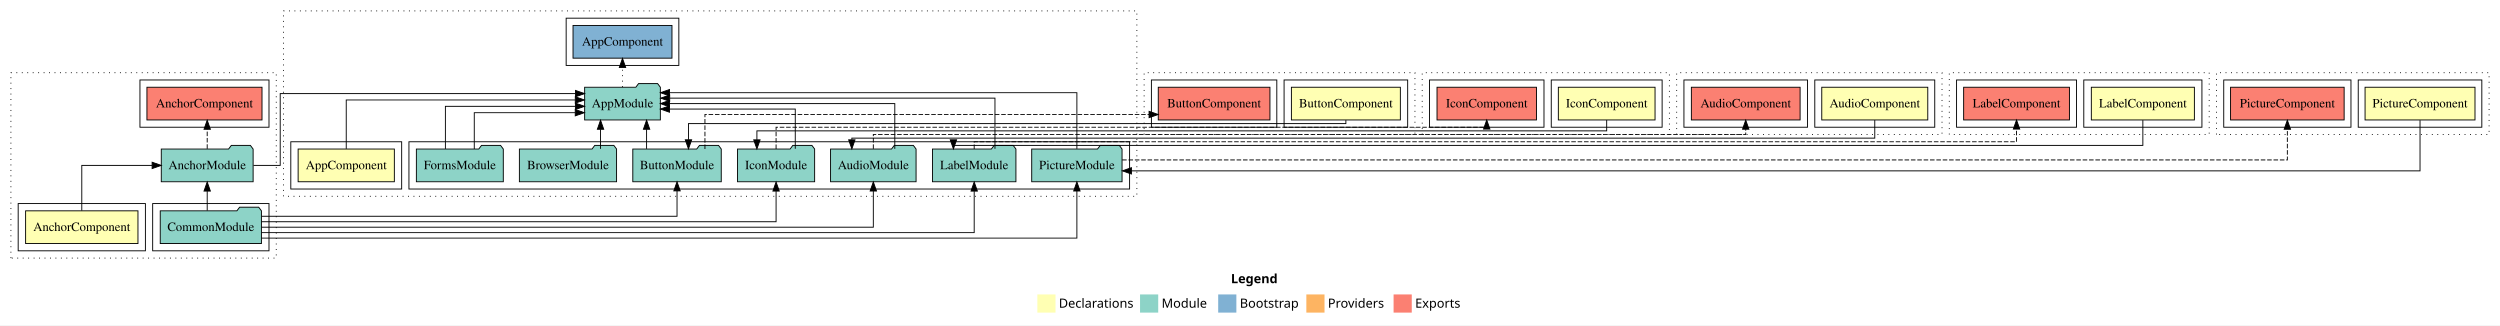
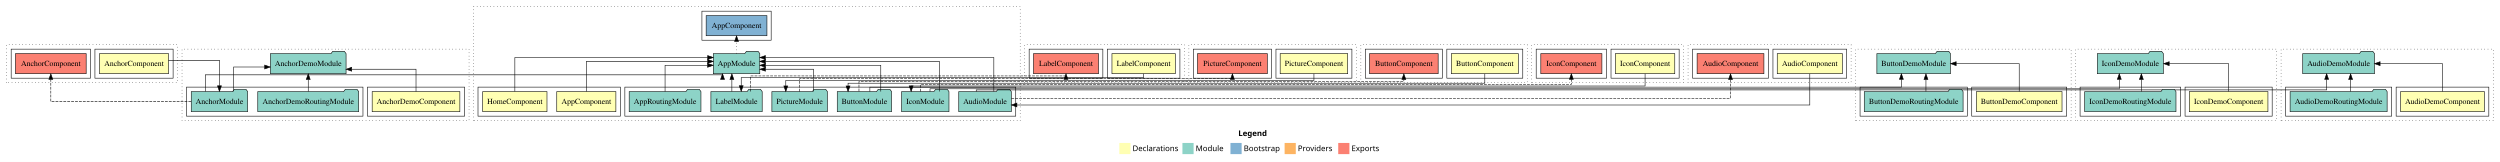
- <svg xmlns="http://www.w3.org/2000/svg" width="2751pt" height="358pt" viewBox="0.00 0.00 2751.00 358.00">
-   <g id="graph0" class="graph" transform="scale(1 1) rotate(0) translate(4 354)">
-     <polygon fill="#ffffff" stroke="transparent" points="-4,4 -4,-354 2747,-354 2747,4 -4,4" />
-     <text text-anchor="start" x="1350.509" y="-42.4" font-family="sans-serif" font-weight="bold" font-size="14.00" fill="#000000">Legend</text>
-     <polygon fill="#ffffb3" stroke="transparent" points="1137.5,-10 1137.5,-30 1157.5,-30 1157.5,-10 1137.5,-10" />
-     <text text-anchor="start" x="1161.129" y="-15.4" font-family="sans-serif" font-size="14.00" fill="#000000">  Declarations</text>
-     <polygon fill="#8dd3c7" stroke="transparent" points="1250.5,-10 1250.5,-30 1270.5,-30 1270.5,-10 1250.5,-10" />
-     <text text-anchor="start" x="1274.225" y="-15.4" font-family="sans-serif" font-size="14.00" fill="#000000">  Module</text>
-     <polygon fill="#80b1d3" stroke="transparent" points="1336.5,-10 1336.5,-30 1356.5,-30 1356.5,-10 1336.5,-10" />
-     <text text-anchor="start" x="1360.281" y="-15.4" font-family="sans-serif" font-size="14.00" fill="#000000">  Bootstrap</text>
-     <polygon fill="#fdb462" stroke="transparent" points="1433.5,-10 1433.5,-30 1453.5,-30 1453.5,-10 1433.5,-10" />
-     <text text-anchor="start" x="1457.173" y="-15.4" font-family="sans-serif" font-size="14.00" fill="#000000">  Providers</text>
-     <polygon fill="#fb8072" stroke="transparent" points="1529.5,-10 1529.5,-30 1549.5,-30 1549.5,-10 1529.5,-10" />
-     <text text-anchor="start" x="1553.226" y="-15.4" font-family="sans-serif" font-size="14.00" fill="#000000">  Exports</text>
+ <svg xmlns="http://www.w3.org/2000/svg" width="4477pt" height="290pt" viewBox="0.00 0.00 4477.00 290.00">
+   <g id="graph0" class="graph" transform="scale(1 1) rotate(0) translate(4 286)">
+     <polygon fill="#ffffff" stroke="transparent" points="-4,4 -4,-286 4473,-286 4473,4 -4,4" />
+     <text text-anchor="start" x="2213.509" y="-42.4" font-family="sans-serif" font-weight="bold" font-size="14.00" fill="#000000">Legend</text>
+     <polygon fill="#ffffb3" stroke="transparent" points="2000.5,-10 2000.5,-30 2020.5,-30 2020.5,-10 2000.5,-10" />
+     <text text-anchor="start" x="2024.129" y="-15.4" font-family="sans-serif" font-size="14.00" fill="#000000">  Declarations</text>
+     <polygon fill="#8dd3c7" stroke="transparent" points="2113.5,-10 2113.5,-30 2133.5,-30 2133.5,-10 2113.5,-10" />
+     <text text-anchor="start" x="2137.225" y="-15.4" font-family="sans-serif" font-size="14.00" fill="#000000">  Module</text>
+     <polygon fill="#80b1d3" stroke="transparent" points="2199.5,-10 2199.5,-30 2219.5,-30 2219.5,-10 2199.5,-10" />
+     <text text-anchor="start" x="2223.281" y="-15.4" font-family="sans-serif" font-size="14.00" fill="#000000">  Bootstrap</text>
+     <polygon fill="#fdb462" stroke="transparent" points="2296.5,-10 2296.5,-30 2316.5,-30 2316.5,-10 2296.5,-10" />
+     <text text-anchor="start" x="2320.173" y="-15.4" font-family="sans-serif" font-size="14.00" fill="#000000">  Providers</text>
+     <polygon fill="#fb8072" stroke="transparent" points="2392.5,-10 2392.5,-30 2412.5,-30 2412.5,-10 2392.5,-10" />
+     <text text-anchor="start" x="2416.226" y="-15.4" font-family="sans-serif" font-size="14.00" fill="#000000">  Exports</text>
    <g id="clust1" class="cluster">
-       <polygon fill="none" stroke="#000000" stroke-dasharray="1,5" points="8,-70 8,-274 300,-274 300,-70 8,-70" />
+       <polygon fill="none" stroke="#000000" stroke-dasharray="1,5" points="322,-70 322,-198 836,-198 836,-70 322,-70" />
    </g>
    <g id="clust2" class="cluster">
-       <polygon fill="none" stroke="#000000" points="16,-78 16,-130 156,-130 156,-78 16,-78" />
+       <polygon fill="none" stroke="#000000" points="654,-78 654,-130 828,-130 828,-78 654,-78" />
    </g>
    <g id="clust4" class="cluster">
-       <polygon fill="none" stroke="#000000" points="164,-78 164,-130 292,-130 292,-78 164,-78" />
-     </g>
-     <g id="clust5" class="cluster">
-       <polygon fill="none" stroke="#000000" points="150,-214 150,-266 292,-266 292,-214 150,-214" />
-     </g>
-     <g id="clust8" class="cluster">
-       <polygon fill="none" stroke="#000000" stroke-dasharray="1,5" points="308,-138 308,-342 1247,-342 1247,-138 308,-138" />
-     </g>
-     <g id="clust9" class="cluster">
-       <polygon fill="none" stroke="#000000" points="316,-146 316,-198 438,-198 438,-146 316,-146" />
-     </g>
-     <g id="clust11" class="cluster">
-       <polygon fill="none" stroke="#000000" points="446,-146 446,-198 1239,-198 1239,-146 446,-146" />
-     </g>
-     <g id="clust13" class="cluster">
-       <polygon fill="none" stroke="#000000" points="619,-282 619,-334 743,-334 743,-282 619,-282" />
+       <polygon fill="none" stroke="#000000" points="330,-78 330,-130 646,-130 646,-78 330,-78" />
+     </g>
+     <g id="clust14" class="cluster">
+       <polygon fill="none" stroke="#000000" stroke-dasharray="1,5" points="8,-138 8,-206 314,-206 314,-138 8,-138" />
    </g>
    <g id="clust15" class="cluster">
-       <polygon fill="none" stroke="#000000" stroke-dasharray="1,5" points="1841,-206 1841,-274 2133,-274 2133,-206 1841,-206" />
-     </g>
-     <g id="clust16" class="cluster">
-       <polygon fill="none" stroke="#000000" points="1993,-214 1993,-266 2125,-266 2125,-214 1993,-214" />
-     </g>
-     <g id="clust19" class="cluster">
-       <polygon fill="none" stroke="#000000" points="1849,-214 1849,-266 1985,-266 1985,-214 1849,-214" />
+       <polygon fill="none" stroke="#000000" points="166,-146 166,-198 306,-198 306,-146 166,-146" />
+     </g>
+     <g id="clust18" class="cluster">
+       <polygon fill="none" stroke="#000000" points="16,-146 16,-198 158,-198 158,-146 16,-146" />
+     </g>
+     <g id="clust21" class="cluster">
+       <polygon fill="none" stroke="#000000" stroke-dasharray="1,5" points="844,-70 844,-274 1823,-274 1823,-70 844,-70" />
    </g>
    <g id="clust22" class="cluster">
-       <polygon fill="none" stroke="#000000" stroke-dasharray="1,5" points="1255,-206 1255,-274 1553,-274 1553,-206 1255,-206" />
-     </g>
-     <g id="clust23" class="cluster">
-       <polygon fill="none" stroke="#000000" points="1409,-214 1409,-266 1545,-266 1545,-214 1409,-214" />
-     </g>
-     <g id="clust26" class="cluster">
-       <polygon fill="none" stroke="#000000" points="1263,-214 1263,-266 1401,-266 1401,-214 1263,-214" />
-     </g>
-     <g id="clust29" class="cluster">
-       <polygon fill="none" stroke="#000000" stroke-dasharray="1,5" points="1561,-206 1561,-274 1833,-274 1833,-206 1561,-206" />
-     </g>
-     <g id="clust30" class="cluster">
-       <polygon fill="none" stroke="#000000" points="1703,-214 1703,-266 1825,-266 1825,-214 1703,-214" />
-     </g>
-     <g id="clust33" class="cluster">
-       <polygon fill="none" stroke="#000000" points="1569,-214 1569,-266 1695,-266 1695,-214 1569,-214" />
+       <polygon fill="none" stroke="#000000" points="852,-78 852,-130 1107,-130 1107,-78 852,-78" />
+     </g>
+     <g id="clust25" class="cluster">
+       <polygon fill="none" stroke="#000000" points="1115,-78 1115,-130 1815,-130 1815,-78 1115,-78" />
+     </g>
+     <g id="clust27" class="cluster">
+       <polygon fill="none" stroke="#000000" points="1253,-214 1253,-266 1377,-266 1377,-214 1253,-214" />
+     </g>
+     <g id="clust35" class="cluster">
+       <polygon fill="none" stroke="#000000" stroke-dasharray="1,5" points="4081,-70 4081,-198 4461,-198 4461,-70 4081,-70" />
    </g>
    <g id="clust36" class="cluster">
-       <polygon fill="none" stroke="#000000" stroke-dasharray="1,5" points="2141,-206 2141,-274 2427,-274 2427,-206 2141,-206" />
-     </g>
-     <g id="clust37" class="cluster">
-       <polygon fill="none" stroke="#000000" points="2289,-214 2289,-266 2419,-266 2419,-214 2289,-214" />
-     </g>
-     <g id="clust40" class="cluster">
-       <polygon fill="none" stroke="#000000" points="2149,-214 2149,-266 2281,-266 2281,-214 2149,-214" />
-     </g>
-     <g id="clust43" class="cluster">
-       <polygon fill="none" stroke="#000000" stroke-dasharray="1,5" points="2435,-206 2435,-274 2735,-274 2735,-206 2435,-206" />
-     </g>
-     <g id="clust44" class="cluster">
-       <polygon fill="none" stroke="#000000" points="2591,-214 2591,-266 2727,-266 2727,-214 2591,-214" />
-     </g>
-     <g id="clust47" class="cluster">
-       <polygon fill="none" stroke="#000000" points="2443,-214 2443,-266 2583,-266 2583,-214 2443,-214" />
+       <polygon fill="none" stroke="#000000" points="4287,-78 4287,-130 4453,-130 4453,-78 4287,-78" />
+     </g>
+     <g id="clust38" class="cluster">
+       <polygon fill="none" stroke="#000000" points="4089,-78 4089,-130 4279,-130 4279,-78 4089,-78" />
+     </g>
+     <g id="clust48" class="cluster">
+       <polygon fill="none" stroke="#000000" stroke-dasharray="1,5" points="3019,-138 3019,-206 3311,-206 3311,-138 3019,-138" />
+     </g>
+     <g id="clust49" class="cluster">
+       <polygon fill="none" stroke="#000000" points="3171,-146 3171,-198 3303,-198 3303,-146 3171,-146" />
+     </g>
+     <g id="clust52" class="cluster">
+       <polygon fill="none" stroke="#000000" points="3027,-146 3027,-198 3163,-198 3163,-146 3027,-146" />
+     </g>
+     <g id="clust55" class="cluster">
+       <polygon fill="none" stroke="#000000" stroke-dasharray="1,5" points="3319,-70 3319,-198 3705,-198 3705,-70 3319,-70" />
+     </g>
+     <g id="clust56" class="cluster">
+       <polygon fill="none" stroke="#000000" points="3527,-78 3527,-130 3697,-130 3697,-78 3527,-78" />
+     </g>
+     <g id="clust58" class="cluster">
+       <polygon fill="none" stroke="#000000" points="3327,-78 3327,-130 3519,-130 3519,-78 3327,-78" />
+     </g>
+     <g id="clust68" class="cluster">
+       <polygon fill="none" stroke="#000000" stroke-dasharray="1,5" points="2433,-138 2433,-206 2731,-206 2731,-138 2433,-138" />
+     </g>
+     <g id="clust69" class="cluster">
+       <polygon fill="none" stroke="#000000" points="2587,-146 2587,-198 2723,-198 2723,-146 2587,-146" />
+     </g>
+     <g id="clust72" class="cluster">
+       <polygon fill="none" stroke="#000000" points="2441,-146 2441,-198 2579,-198 2579,-146 2441,-146" />
+     </g>
+     <g id="clust81" class="cluster">
+       <polygon fill="none" stroke="#000000" stroke-dasharray="1,5" points="3713,-70 3713,-198 4073,-198 4073,-70 3713,-70" />
+     </g>
+     <g id="clust82" class="cluster">
+       <polygon fill="none" stroke="#000000" points="3909,-78 3909,-130 4065,-130 4065,-78 3909,-78" />
+     </g>
+     <g id="clust84" class="cluster">
+       <polygon fill="none" stroke="#000000" points="3721,-78 3721,-130 3901,-130 3901,-78 3721,-78" />
+     </g>
+     <g id="clust94" class="cluster">
+       <polygon fill="none" stroke="#000000" stroke-dasharray="1,5" points="2739,-138 2739,-206 3011,-206 3011,-138 2739,-138" />
+     </g>
+     <g id="clust95" class="cluster">
+       <polygon fill="none" stroke="#000000" points="2881,-146 2881,-198 3003,-198 3003,-146 2881,-146" />
+     </g>
+     <g id="clust98" class="cluster">
+       <polygon fill="none" stroke="#000000" points="2747,-146 2747,-198 2873,-198 2873,-146 2747,-146" />
+     </g>
+     <g id="clust107" class="cluster">
+       <polygon fill="none" stroke="#000000" stroke-dasharray="1,5" points="1831,-138 1831,-206 2117,-206 2117,-138 1831,-138" />
+     </g>
+     <g id="clust108" class="cluster">
+       <polygon fill="none" stroke="#000000" points="1979,-146 1979,-198 2109,-198 2109,-146 1979,-146" />
+     </g>
+     <g id="clust111" class="cluster">
+       <polygon fill="none" stroke="#000000" points="1839,-146 1839,-198 1971,-198 1971,-146 1839,-146" />
+     </g>
+     <g id="clust120" class="cluster">
+       <polygon fill="none" stroke="#000000" stroke-dasharray="1,5" points="2125,-138 2125,-206 2425,-206 2425,-138 2125,-138" />
+     </g>
+     <g id="clust121" class="cluster">
+       <polygon fill="none" stroke="#000000" points="2281,-146 2281,-198 2417,-198 2417,-146 2281,-146" />
+     </g>
+     <g id="clust124" class="cluster">
+       <polygon fill="none" stroke="#000000" points="2133,-146 2133,-198 2273,-198 2273,-146 2133,-146" />
    </g>
    <g id="node1" class="node">
-       <polygon fill="#ffffb3" stroke="#000000" points="147.815,-122 24.185,-122 24.185,-86 147.815,-86 147.815,-122" />
-       <text text-anchor="middle" x="86" y="-99.8" font-family="Times,serif" font-size="14.00" fill="#000000">AnchorComponent</text>
+       <polygon fill="#ffffb3" stroke="#000000" points="819.527,-122 662.473,-122 662.473,-86 819.527,-86 819.527,-122" />
+       <text text-anchor="middle" x="741" y="-99.8" font-family="Times,serif" font-size="14.00" fill="#000000">AnchorDemoComponent</text>
    </g>
    <g id="node2" class="node">
-       <polygon fill="#8dd3c7" stroke="#000000" points="274.533,-190 271.533,-194 250.533,-194 247.533,-190 173.467,-190 173.467,-154 274.533,-154 274.533,-190" />
-       <text text-anchor="middle" x="224" y="-167.8" font-family="Times,serif" font-size="14.00" fill="#000000">AnchorModule</text>
+       <polygon fill="#8dd3c7" stroke="#000000" points="615.744,-190 612.744,-194 591.744,-194 588.744,-190 480.256,-190 480.256,-154 615.744,-154 615.744,-190" />
+       <text text-anchor="middle" x="548" y="-167.8" font-family="Times,serif" font-size="14.00" fill="#000000">AnchorDemoModule</text>
    </g>
    <g id="edge1" class="edge">
-       <path fill="none" stroke="#000000" d="M86,-122.223C86,-142.365 86,-172 86,-172 86,-172 163.398,-172 163.398,-172" />
-       <polygon fill="#000000" stroke="#000000" points="163.398,-175.5 173.398,-172 163.398,-168.5 163.398,-175.5" />
+       <path fill="none" stroke="#000000" d="M741,-122.034C741,-139.06 741,-162 741,-162 741,-162 625.773,-162 625.773,-162" />
+       <polygon fill="#000000" stroke="#000000" points="625.773,-158.5 615.773,-162 625.773,-165.5 625.773,-158.5" />
+     </g>
+     <g id="node3" class="node">
+       <polygon fill="#8dd3c7" stroke="#000000" points="638.361,-122 635.361,-126 614.361,-126 611.361,-122 457.639,-122 457.639,-86 638.361,-86 638.361,-122" />
+       <text text-anchor="middle" x="548" y="-99.8" font-family="Times,serif" font-size="14.00" fill="#000000">AnchorDemoRoutingModule</text>
+     </g>
+     <g id="edge2" class="edge">
+       <path fill="none" stroke="#000000" d="M548,-122.223C548,-122.223 548,-143.727 548,-143.727" />
+       <polygon fill="#000000" stroke="#000000" points="544.5,-143.727 548,-153.727 551.5,-143.727 544.5,-143.727" />
    </g>
    <g id="node4" class="node">
-       <polygon fill="#fb8072" stroke="#000000" points="284.314,-258 157.686,-258 157.686,-222 284.314,-222 284.314,-258" />
-       <text text-anchor="middle" x="221" y="-235.8" font-family="Times,serif" font-size="14.00" fill="#000000">AnchorComponent </text>
+       <polygon fill="#8dd3c7" stroke="#000000" points="439.533,-122 436.533,-126 415.533,-126 412.533,-122 338.467,-122 338.467,-86 439.533,-86 439.533,-122" />
+       <text text-anchor="middle" x="389" y="-99.8" font-family="Times,serif" font-size="14.00" fill="#000000">AnchorModule</text>
    </g>
    <g id="edge3" class="edge">
-       <path fill="none" stroke="#000000" stroke-dasharray="5,2" d="M224,-190.223C224,-190.223 224,-211.727 224,-211.727" />
-       <polygon fill="#000000" stroke="#000000" points="220.5,-211.727 224,-221.727 227.5,-211.727 220.5,-211.727" />
+       <path fill="none" stroke="#000000" d="M414.383,-122.267C414.383,-140.555 414.383,-166 414.383,-166 414.383,-166 470.017,-166 470.017,-166" />
+       <polygon fill="#000000" stroke="#000000" points="470.017,-169.5 480.017,-166 470.017,-162.5 470.017,-169.5" />
    </g>
    <g id="node6" class="node">
-       <polygon fill="#8dd3c7" stroke="#000000" points="722.657,-258 719.657,-262 698.657,-262 695.657,-258 639.343,-258 639.343,-222 722.657,-222 722.657,-258" />
-       <text text-anchor="middle" x="681" y="-235.8" font-family="Times,serif" font-size="14.00" fill="#000000">AppModule</text>
+       <polygon fill="#fb8072" stroke="#000000" points="150.314,-190 23.686,-190 23.686,-154 150.314,-154 150.314,-190" />
+       <text text-anchor="middle" x="87" y="-167.8" font-family="Times,serif" font-size="14.00" fill="#000000">AnchorComponent </text>
+     </g>
+     <g id="edge5" class="edge">
+       <path fill="none" stroke="#000000" stroke-dasharray="5,2" d="M338.452,-104C252.48,-104 87,-104 87,-104 87,-104 87,-143.777 87,-143.777" />
+       <polygon fill="#000000" stroke="#000000" points="83.5,-143.777 87,-153.777 90.5,-143.777 83.5,-143.777" />
+     </g>
+     <g id="node9" class="node">
+       <polygon fill="#8dd3c7" stroke="#000000" points="1356.657,-190 1353.657,-194 1332.657,-194 1329.657,-190 1273.343,-190 1273.343,-154 1356.657,-154 1356.657,-190" />
+       <text text-anchor="middle" x="1315" y="-167.8" font-family="Times,serif" font-size="14.00" fill="#000000">AppModule</text>
+     </g>
+     <g id="edge10" class="edge">
+       <path fill="none" stroke="#000000" d="M363.617,-122.147C363.617,-135.739 363.617,-152 363.617,-152 363.617,-152 1289.903,-152 1289.903,-152 1289.903,-152 1289.903,-152.185 1289.903,-152.185" />
+       <polygon fill="#000000" stroke="#000000" points="1286.404,-143.845 1289.903,-153.846 1293.404,-143.846 1286.404,-143.845" />
+     </g>
+     <g id="node5" class="node">
+       <polygon fill="#ffffb3" stroke="#000000" points="297.815,-190 174.185,-190 174.185,-154 297.815,-154 297.815,-190" />
+       <text text-anchor="middle" x="236" y="-167.8" font-family="Times,serif" font-size="14.00" fill="#000000">AnchorComponent</text>
+     </g>
+     <g id="edge4" class="edge">
+       <path fill="none" stroke="#000000" d="M297.79,-178C340.253,-178 389,-178 389,-178 389,-178 389,-132.292 389,-132.292" />
+       <polygon fill="#000000" stroke="#000000" points="392.5,-132.292 389,-122.292 385.5,-132.292 392.5,-132.292" />
+     </g>
+     <g id="node7" class="node">
+       <polygon fill="#ffffb3" stroke="#000000" points="1098.94,-122 993.06,-122 993.06,-86 1098.94,-86 1098.94,-122" />
+       <text text-anchor="middle" x="1046" y="-99.8" font-family="Times,serif" font-size="14.00" fill="#000000">AppComponent</text>
+     </g>
+     <g id="edge6" class="edge">
+       <path fill="none" stroke="#000000" d="M1046,-122.169C1046,-143.498 1046,-176 1046,-176 1046,-176 1263.264,-176 1263.264,-176" />
+       <polygon fill="#000000" stroke="#000000" points="1263.264,-179.5 1273.264,-176 1263.264,-172.5 1263.264,-179.5" />
+     </g>
+     <g id="node8" class="node">
+       <polygon fill="#ffffb3" stroke="#000000" points="975.545,-122 860.455,-122 860.455,-86 975.545,-86 975.545,-122" />
+       <text text-anchor="middle" x="918" y="-99.8" font-family="Times,serif" font-size="14.00" fill="#000000">HomeComponent</text>
+     </g>
+     <g id="edge7" class="edge">
+       <path fill="none" stroke="#000000" d="M918,-122.323C918,-145.66 918,-183 918,-183 918,-183 1263.264,-183 1263.264,-183" />
+       <polygon fill="#000000" stroke="#000000" points="1263.264,-186.5 1273.264,-183 1263.264,-179.5 1263.264,-186.5" />
+     </g>
+     <g id="node16" class="node">
+       <polygon fill="#80b1d3" stroke="#000000" points="1369.439,-258 1260.561,-258 1260.561,-222 1369.439,-222 1369.439,-258" />
+       <text text-anchor="middle" x="1315" y="-235.8" font-family="Times,serif" font-size="14.00" fill="#000000">AppComponent </text>
+     </g>
+     <g id="edge15" class="edge">
+       <path fill="none" stroke="#000000" stroke-dasharray="1,5" d="M1315,-190.223C1315,-190.223 1315,-211.727 1315,-211.727" />
+       <polygon fill="#000000" stroke="#000000" points="1311.5,-211.727 1315,-221.727 1318.5,-211.727 1311.5,-211.727" />
+     </g>
+     <g id="node10" class="node">
+       <polygon fill="#8dd3c7" stroke="#000000" points="1251.274,-122 1248.274,-126 1227.274,-126 1224.274,-122 1122.726,-122 1122.726,-86 1251.274,-86 1251.274,-122" />
+       <text text-anchor="middle" x="1187" y="-99.8" font-family="Times,serif" font-size="14.00" fill="#000000">AppRoutingModule</text>
    </g>
    <g id="edge8" class="edge">
-       <path fill="none" stroke="#000000" d="M274.883,-172C290.828,-172 304.344,-172 304.344,-172 304.344,-172 304.344,-251 304.344,-251 304.344,-251 629.252,-251 629.252,-251" />
-       <polygon fill="#000000" stroke="#000000" points="629.252,-254.5 639.252,-251 629.252,-247.5 629.252,-254.5" />
-     </g>
-     <g id="node3" class="node">
-       <polygon fill="#8dd3c7" stroke="#000000" points="283.668,-122 280.668,-126 259.668,-126 256.668,-122 172.332,-122 172.332,-86 283.668,-86 283.668,-122" />
-       <text text-anchor="middle" x="228" y="-99.8" font-family="Times,serif" font-size="14.00" fill="#000000">CommonModule</text>
-     </g>
-     <g id="edge2" class="edge">
-       <path fill="none" stroke="#000000" d="M224,-122.223C224,-122.223 224,-143.727 224,-143.727" />
-       <polygon fill="#000000" stroke="#000000" points="220.5,-143.727 224,-153.727 227.5,-143.727 220.5,-143.727" />
-     </g>
-     <g id="node9" class="node">
-       <polygon fill="#8dd3c7" stroke="#000000" points="789.668,-190 786.668,-194 765.668,-194 762.668,-190 692.332,-190 692.332,-154 789.668,-154 789.668,-190" />
-       <text text-anchor="middle" x="741" y="-167.8" font-family="Times,serif" font-size="14.00" fill="#000000">ButtonModule</text>
+       <path fill="none" stroke="#000000" d="M1187,-122.106C1187,-141.339 1187,-169 1187,-169 1187,-169 1263.088,-169 1263.088,-169" />
+       <polygon fill="#000000" stroke="#000000" points="1263.088,-172.5 1273.088,-169 1263.088,-165.5 1263.088,-172.5" />
+     </g>
+     <g id="node11" class="node">
+       <polygon fill="#8dd3c7" stroke="#000000" points="1592.668,-122 1589.668,-126 1568.668,-126 1565.668,-122 1495.332,-122 1495.332,-86 1592.668,-86 1592.668,-122" />
+       <text text-anchor="middle" x="1544" y="-99.8" font-family="Times,serif" font-size="14.00" fill="#000000">ButtonModule</text>
+     </g>
+     <g id="edge9" class="edge">
+       <path fill="none" stroke="#000000" d="M1573.3,-122.106C1573.3,-141.339 1573.3,-169 1573.3,-169 1573.3,-169 1366.787,-169 1366.787,-169" />
+       <polygon fill="#000000" stroke="#000000" points="1366.787,-165.5 1356.787,-169 1366.787,-172.5 1366.787,-165.5" />
+     </g>
+     <g id="node23" class="node">
+       <polygon fill="#8dd3c7" stroke="#000000" points="3488.88,-190 3485.88,-194 3464.88,-194 3461.88,-190 3357.12,-190 3357.12,-154 3488.88,-154 3488.88,-190" />
+       <text text-anchor="middle" x="3423" y="-167.8" font-family="Times,serif" font-size="14.00" fill="#000000">ButtonDemoModule</text>
+     </g>
+     <g id="edge23" class="edge">
+       <path fill="none" stroke="#000000" d="M1553.767,-122.058C1553.767,-126.495 1553.767,-130 1553.767,-130 1553.767,-130 3401.02,-130 3401.02,-130 3401.02,-130 3401.02,-143.945 3401.02,-143.945" />
+       <polygon fill="#000000" stroke="#000000" points="3397.52,-143.944 3401.02,-153.945 3404.52,-143.945 3397.52,-143.944" />
+     </g>
+     <g id="node26" class="node">
+       <polygon fill="#fb8072" stroke="#000000" points="2571.45,-190 2448.55,-190 2448.55,-154 2571.45,-154 2571.45,-190" />
+       <text text-anchor="middle" x="2510" y="-167.8" font-family="Times,serif" font-size="14.00" fill="#000000">ButtonComponent </text>
+     </g>
+     <g id="edge25" class="edge">
+       <path fill="none" stroke="#000000" stroke-dasharray="5,2" d="M1534.233,-122.422C1534.233,-131.279 1534.233,-140 1534.233,-140 1534.233,-140 2510,-140 2510,-140 2510,-140 2510,-143.757 2510,-143.757" />
+       <polygon fill="#000000" stroke="#000000" points="2506.5,-143.757 2510,-153.757 2513.5,-143.757 2506.5,-143.757" />
+     </g>
+     <g id="node12" class="node">
+       <polygon fill="#8dd3c7" stroke="#000000" points="1695.426,-122 1692.426,-126 1671.426,-126 1668.426,-122 1610.574,-122 1610.574,-86 1695.426,-86 1695.426,-122" />
+       <text text-anchor="middle" x="1653" y="-99.8" font-family="Times,serif" font-size="14.00" fill="#000000">IconModule</text>
+     </g>
+     <g id="edge11" class="edge">
+       <path fill="none" stroke="#000000" d="M1678.328,-122.169C1678.328,-143.498 1678.328,-176 1678.328,-176 1678.328,-176 1366.678,-176 1366.678,-176" />
+       <polygon fill="#000000" stroke="#000000" points="1366.678,-172.5 1356.678,-176 1366.678,-179.5 1366.678,-172.5" />
+     </g>
+     <g id="node28" class="node">
+       <polygon fill="#8dd3c7" stroke="#000000" points="3870.137,-190 3867.137,-194 3846.137,-194 3843.137,-190 3751.863,-190 3751.863,-154 3870.137,-154 3870.137,-190" />
+       <text text-anchor="middle" x="3811" y="-167.8" font-family="Times,serif" font-size="14.00" fill="#000000">IconDemoModule</text>
+     </g>
+     <g id="edge28" class="edge">
+       <path fill="none" stroke="#000000" d="M1661.443,-122.122C1661.443,-124.973 1661.443,-127 1661.443,-127 1661.443,-127 3791.227,-127 3791.227,-127 3791.227,-127 3791.227,-143.956 3791.227,-143.956" />
+       <polygon fill="#000000" stroke="#000000" points="3787.727,-143.956 3791.227,-153.956 3794.727,-143.956 3787.727,-143.956" />
+     </g>
+     <g id="node31" class="node">
+       <polygon fill="#fb8072" stroke="#000000" points="2864.708,-190 2755.292,-190 2755.292,-154 2864.708,-154 2864.708,-190" />
+       <text text-anchor="middle" x="2810" y="-167.8" font-family="Times,serif" font-size="14.00" fill="#000000">IconComponent </text>
+     </g>
+     <g id="edge30" class="edge">
+       <path fill="none" stroke="#000000" stroke-dasharray="5,2" d="M1644.557,-122.033C1644.557,-128.853 1644.557,-135 1644.557,-135 1644.557,-135 2810,-135 2810,-135 2810,-135 2810,-143.934 2810,-143.934" />
+       <polygon fill="#000000" stroke="#000000" points="2806.5,-143.934 2810,-153.934 2813.5,-143.934 2806.5,-143.934" />
+     </g>
+     <g id="node13" class="node">
+       <polygon fill="#8dd3c7" stroke="#000000" points="1807.048,-122 1804.048,-126 1783.048,-126 1780.048,-122 1712.952,-122 1712.952,-86 1807.048,-86 1807.048,-122" />
+       <text text-anchor="middle" x="1760" y="-99.8" font-family="Times,serif" font-size="14.00" fill="#000000">AudioModule</text>
+     </g>
+     <g id="edge12" class="edge">
+       <path fill="none" stroke="#000000" d="M1775.758,-122.323C1775.758,-145.66 1775.758,-183 1775.758,-183 1775.758,-183 1366.702,-183 1366.702,-183" />
+       <polygon fill="#000000" stroke="#000000" points="1366.702,-179.5 1356.702,-183 1366.702,-186.5 1366.702,-179.5" />
+     </g>
+     <g id="node18" class="node">
+       <polygon fill="#8dd3c7" stroke="#000000" points="4248.259,-190 4245.259,-194 4224.259,-194 4221.259,-190 4119.741,-190 4119.741,-154 4248.259,-154 4248.259,-190" />
+       <text text-anchor="middle" x="4184" y="-167.8" font-family="Times,serif" font-size="14.00" fill="#000000">AudioDemoModule</text>
+     </g>
+     <g id="edge18" class="edge">
+       <path fill="none" stroke="#000000" d="M1744.242,-122.08C1744.242,-123.846 1744.242,-125 1744.242,-125 1744.242,-125 4162.54,-125 4162.54,-125 4162.54,-125 4162.54,-143.963 4162.54,-143.963" />
+       <polygon fill="#000000" stroke="#000000" points="4159.04,-143.963 4162.54,-153.963 4166.04,-143.963 4159.04,-143.963" />
+     </g>
+     <g id="node21" class="node">
+       <polygon fill="#fb8072" stroke="#000000" points="3154.83,-190 3035.17,-190 3035.17,-154 3154.83,-154 3154.83,-190" />
+       <text text-anchor="middle" x="3095" y="-167.8" font-family="Times,serif" font-size="14.00" fill="#000000">AudioComponent </text>
+     </g>
+     <g id="edge20" class="edge">
+       <path fill="none" stroke="#000000" stroke-dasharray="5,2" d="M1807.121,-110C2044.173,-110 3095,-110 3095,-110 3095,-110 3095,-143.733 3095,-143.733" />
+       <polygon fill="#000000" stroke="#000000" points="3091.5,-143.733 3095,-153.733 3098.5,-143.733 3091.5,-143.733" />
+     </g>
+     <g id="node14" class="node">
+       <polygon fill="#8dd3c7" stroke="#000000" points="1360.923,-122 1357.923,-126 1336.923,-126 1333.923,-122 1269.077,-122 1269.077,-86 1360.923,-86 1360.923,-122" />
+       <text text-anchor="middle" x="1315" y="-99.8" font-family="Times,serif" font-size="14.00" fill="#000000">LabelModule</text>
+     </g>
+     <g id="edge13" class="edge">
+       <path fill="none" stroke="#000000" d="M1306.634,-122.223C1306.634,-122.223 1306.634,-143.727 1306.634,-143.727" />
+       <polygon fill="#000000" stroke="#000000" points="1303.134,-143.727 1306.634,-153.727 1310.134,-143.727 1303.134,-143.727" />
+     </g>
+     <g id="node33" class="node">
+       <polygon fill="#fb8072" stroke="#000000" points="1963.205,-190 1846.795,-190 1846.795,-154 1963.205,-154 1963.205,-190" />
+       <text text-anchor="middle" x="1905" y="-167.8" font-family="Times,serif" font-size="14.00" fill="#000000">LabelComponent </text>
+     </g>
+     <g id="edge32" class="edge">
+       <path fill="none" stroke="#000000" stroke-dasharray="5,2" d="M1340.097,-122.18C1340.097,-135.038 1340.097,-150 1340.097,-150 1340.097,-150 1905,-150 1905,-150 1905,-150 1905,-150.383 1905,-150.383" />
+       <polygon fill="#000000" stroke="#000000" points="1901.5,-143.832 1905,-153.832 1908.5,-143.832 1901.5,-143.832" />
+     </g>
+     <g id="node15" class="node">
+       <polygon fill="#8dd3c7" stroke="#000000" points="1477.704,-122 1474.704,-126 1453.704,-126 1450.704,-122 1378.296,-122 1378.296,-86 1477.704,-86 1477.704,-122" />
+       <text text-anchor="middle" x="1428" y="-99.8" font-family="Times,serif" font-size="14.00" fill="#000000">PictureModule</text>
+     </g>
+     <g id="edge14" class="edge">
+       <path fill="none" stroke="#000000" d="M1452.801,-122.034C1452.801,-139.06 1452.801,-162 1452.801,-162 1452.801,-162 1366.719,-162 1366.719,-162" />
+       <polygon fill="#000000" stroke="#000000" points="1366.719,-158.5 1356.719,-162 1366.719,-165.5 1366.719,-158.5" />
+     </g>
+     <g id="node35" class="node">
+       <polygon fill="#fb8072" stroke="#000000" points="2265.487,-190 2140.513,-190 2140.513,-154 2265.487,-154 2265.487,-190" />
+       <text text-anchor="middle" x="2203" y="-167.8" font-family="Times,serif" font-size="14.00" fill="#000000">PictureComponent </text>
+     </g>
+     <g id="edge34" class="edge">
+       <path fill="none" stroke="#000000" stroke-dasharray="5,2" d="M1428,-122.103C1428,-133.086 1428,-145 1428,-145 1428,-145 2203,-145 2203,-145 2203,-145 2203,-145.884 2203,-145.884" />
+       <polygon fill="#000000" stroke="#000000" points="2199.5,-143.841 2203,-153.841 2206.5,-143.841 2199.5,-143.841" />
+     </g>
+     <g id="node17" class="node">
+       <polygon fill="#ffffb3" stroke="#000000" points="4445.042,-122 4294.958,-122 4294.958,-86 4445.042,-86 4445.042,-122" />
+       <text text-anchor="middle" x="4370" y="-99.8" font-family="Times,serif" font-size="14.00" fill="#000000">AudioDemoComponent</text>
+     </g>
+     <g id="edge16" class="edge">
+       <path fill="none" stroke="#000000" d="M4370,-122.223C4370,-142.365 4370,-172 4370,-172 4370,-172 4258.271,-172 4258.271,-172" />
+       <polygon fill="#000000" stroke="#000000" points="4258.271,-168.5 4248.271,-172 4258.271,-175.5 4258.271,-168.5" />
+     </g>
+     <g id="node19" class="node">
+       <polygon fill="#8dd3c7" stroke="#000000" points="4270.877,-122 4267.877,-126 4246.877,-126 4243.877,-122 4097.123,-122 4097.123,-86 4270.877,-86 4270.877,-122" />
+       <text text-anchor="middle" x="4184" y="-99.8" font-family="Times,serif" font-size="14.00" fill="#000000">AudioDemoRoutingModule</text>
+     </g>
+     <g id="edge17" class="edge">
+       <path fill="none" stroke="#000000" d="M4205.46,-122.223C4205.46,-122.223 4205.46,-143.727 4205.46,-143.727" />
+       <polygon fill="#000000" stroke="#000000" points="4201.96,-143.727 4205.46,-153.727 4208.96,-143.727 4201.96,-143.727" />
+     </g>
+     <g id="node20" class="node">
+       <polygon fill="#ffffb3" stroke="#000000" points="3295.33,-190 3178.67,-190 3178.67,-154 3295.33,-154 3295.33,-190" />
+       <text text-anchor="middle" x="3237" y="-167.8" font-family="Times,serif" font-size="14.00" fill="#000000">AudioComponent</text>
    </g>
    <g id="edge19" class="edge">
-       <path fill="none" stroke="#000000" d="M283.877,-116C416.835,-116 741,-116 741,-116 741,-116 741,-143.973 741,-143.973" />
-       <polygon fill="#000000" stroke="#000000" points="737.5,-143.973 741,-153.973 744.5,-143.973 737.5,-143.973" />
-     </g>
-     <g id="node10" class="node">
-       <polygon fill="#8dd3c7" stroke="#000000" points="892.426,-190 889.426,-194 868.426,-194 865.426,-190 807.574,-190 807.574,-154 892.426,-154 892.426,-190" />
-       <text text-anchor="middle" x="850" y="-167.8" font-family="Times,serif" font-size="14.00" fill="#000000">IconModule</text>
+       <path fill="none" stroke="#000000" d="M3237,-153.708C3237,-131.794 3237,-98 3237,-98 3237,-98 1817.055,-98 1817.055,-98" />
+       <polygon fill="#000000" stroke="#000000" points="1817.056,-94.5 1807.055,-98 1817.055,-101.5 1817.056,-94.5" />
+     </g>
+     <g id="node22" class="node">
+       <polygon fill="#ffffb3" stroke="#000000" points="3688.662,-122 3535.338,-122 3535.338,-86 3688.662,-86 3688.662,-122" />
+       <text text-anchor="middle" x="3612" y="-99.8" font-family="Times,serif" font-size="14.00" fill="#000000">ButtonDemoComponent</text>
+     </g>
+     <g id="edge21" class="edge">
+       <path fill="none" stroke="#000000" d="M3612,-122.223C3612,-142.365 3612,-172 3612,-172 3612,-172 3499.103,-172 3499.103,-172" />
+       <polygon fill="#000000" stroke="#000000" points="3499.103,-168.5 3489.103,-172 3499.103,-175.5 3499.103,-168.5" />
+     </g>
+     <g id="node24" class="node">
+       <polygon fill="#8dd3c7" stroke="#000000" points="3511.497,-122 3508.497,-126 3487.497,-126 3484.497,-122 3334.503,-122 3334.503,-86 3511.497,-86 3511.497,-122" />
+       <text text-anchor="middle" x="3423" y="-99.8" font-family="Times,serif" font-size="14.00" fill="#000000">ButtonDemoRoutingModule</text>
    </g>
    <g id="edge22" class="edge">
-       <path fill="none" stroke="#000000" d="M283.746,-110C436.416,-110 850,-110 850,-110 850,-110 850,-143.733 850,-143.733" />
-       <polygon fill="#000000" stroke="#000000" points="846.5,-143.733 850,-153.733 853.5,-143.733 846.5,-143.733" />
-     </g>
-     <g id="node11" class="node">
-       <polygon fill="#8dd3c7" stroke="#000000" points="1004.048,-190 1001.048,-194 980.048,-194 977.048,-190 909.952,-190 909.952,-154 1004.048,-154 1004.048,-190" />
-       <text text-anchor="middle" x="957" y="-167.8" font-family="Times,serif" font-size="14.00" fill="#000000">AudioModule</text>
-     </g>
-     <g id="edge16" class="edge">
-       <path fill="none" stroke="#000000" d="M283.692,-104C454.106,-104 957,-104 957,-104 957,-104 957,-143.777 957,-143.777" />
-       <polygon fill="#000000" stroke="#000000" points="953.5,-143.777 957,-153.777 960.5,-143.777 953.5,-143.777" />
-     </g>
-     <g id="node12" class="node">
-       <polygon fill="#8dd3c7" stroke="#000000" points="1113.923,-190 1110.923,-194 1089.923,-194 1086.923,-190 1022.077,-190 1022.077,-154 1113.923,-154 1113.923,-190" />
-       <text text-anchor="middle" x="1068" y="-167.8" font-family="Times,serif" font-size="14.00" fill="#000000">LabelModule</text>
-     </g>
-     <g id="edge25" class="edge">
-       <path fill="none" stroke="#000000" d="M283.765,-98C471.376,-98 1068,-98 1068,-98 1068,-98 1068,-143.708 1068,-143.708" />
-       <polygon fill="#000000" stroke="#000000" points="1064.5,-143.708 1068,-153.708 1071.5,-143.708 1064.5,-143.708" />
-     </g>
-     <g id="node13" class="node">
-       <polygon fill="#8dd3c7" stroke="#000000" points="1230.704,-190 1227.704,-194 1206.704,-194 1203.704,-190 1131.296,-190 1131.296,-154 1230.704,-154 1230.704,-190" />
-       <text text-anchor="middle" x="1181" y="-167.8" font-family="Times,serif" font-size="14.00" fill="#000000">PictureModule</text>
-     </g>
-     <g id="edge28" class="edge">
-       <path fill="none" stroke="#000000" d="M283.706,-92C487.544,-92 1181,-92 1181,-92 1181,-92 1181,-143.847 1181,-143.847" />
-       <polygon fill="#000000" stroke="#000000" points="1177.5,-143.847 1181,-153.847 1184.5,-143.847 1177.5,-143.847" />
-     </g>
-     <g id="node5" class="node">
-       <polygon fill="#ffffb3" stroke="#000000" points="429.94,-190 324.06,-190 324.06,-154 429.94,-154 429.94,-190" />
-       <text text-anchor="middle" x="377" y="-167.8" font-family="Times,serif" font-size="14.00" fill="#000000">AppComponent</text>
-     </g>
-     <g id="edge4" class="edge">
-       <path fill="none" stroke="#000000" d="M377,-190.169C377,-211.498 377,-244 377,-244 377,-244 629.049,-244 629.049,-244" />
-       <polygon fill="#000000" stroke="#000000" points="629.049,-247.5 639.049,-244 629.049,-240.5 629.049,-247.5" />
-     </g>
-     <g id="node14" class="node">
-       <polygon fill="#80b1d3" stroke="#000000" points="735.439,-326 626.561,-326 626.561,-290 735.439,-290 735.439,-326" />
-       <text text-anchor="middle" x="681" y="-303.8" font-family="Times,serif" font-size="14.00" fill="#000000">AppComponent </text>
-     </g>
-     <g id="edge14" class="edge">
-       <path fill="none" stroke="#000000" stroke-dasharray="1,5" d="M681,-258.223C681,-258.223 681,-279.727 681,-279.727" />
-       <polygon fill="#000000" stroke="#000000" points="677.5,-279.727 681,-289.727 684.5,-279.727 677.5,-279.727" />
-     </g>
-     <g id="node7" class="node">
-       <polygon fill="#8dd3c7" stroke="#000000" points="674.473,-190 671.473,-194 650.473,-194 647.473,-190 567.527,-190 567.527,-154 674.473,-154 674.473,-190" />
-       <text text-anchor="middle" x="621" y="-167.8" font-family="Times,serif" font-size="14.00" fill="#000000">BrowserModule</text>
-     </g>
-     <g id="edge5" class="edge">
-       <path fill="none" stroke="#000000" d="M656.829,-190.223C656.829,-190.223 656.829,-211.727 656.829,-211.727" />
-       <polygon fill="#000000" stroke="#000000" points="653.329,-211.727 656.829,-221.727 660.329,-211.727 653.329,-211.727" />
-     </g>
-     <g id="node8" class="node">
-       <polygon fill="#8dd3c7" stroke="#000000" points="549.829,-190 546.829,-194 525.829,-194 522.829,-190 454.171,-190 454.171,-154 549.829,-154 549.829,-190" />
-       <text text-anchor="middle" x="502" y="-167.8" font-family="Times,serif" font-size="14.00" fill="#000000">FormsModule</text>
-     </g>
-     <g id="edge6" class="edge">
-       <path fill="none" stroke="#000000" d="M486.112,-190.106C486.112,-209.339 486.112,-237 486.112,-237 486.112,-237 629.192,-237 629.192,-237" />
-       <polygon fill="#000000" stroke="#000000" points="629.192,-240.5 639.192,-237 629.192,-233.5 629.192,-240.5" />
-     </g>
-     <g id="edge10" class="edge">
-       <path fill="none" stroke="#000000" d="M517.888,-190.034C517.888,-207.06 517.888,-230 517.888,-230 517.888,-230 628.995,-230 628.995,-230" />
-       <polygon fill="#000000" stroke="#000000" points="628.995,-233.5 638.995,-230 628.995,-226.5 628.995,-233.5" />
-     </g>
-     <g id="edge7" class="edge">
-       <path fill="none" stroke="#000000" d="M707.497,-190.223C707.497,-190.223 707.497,-211.727 707.497,-211.727" />
-       <polygon fill="#000000" stroke="#000000" points="703.997,-211.727 707.497,-221.727 710.997,-211.727 703.997,-211.727" />
-     </g>
-     <g id="node18" class="node">
-       <polygon fill="#fb8072" stroke="#000000" points="1393.45,-258 1270.55,-258 1270.55,-222 1393.45,-222 1393.45,-258" />
-       <text text-anchor="middle" x="1332" y="-235.8" font-family="Times,serif" font-size="14.00" fill="#000000">ButtonComponent </text>
-     </g>
-     <g id="edge20" class="edge">
-       <path fill="none" stroke="#000000" stroke-dasharray="5,2" d="M771.712,-190.027C771.712,-206.398 771.712,-228 771.712,-228 771.712,-228 1260.437,-228 1260.437,-228" />
-       <polygon fill="#000000" stroke="#000000" points="1260.437,-231.5 1270.437,-228 1260.437,-224.5 1260.437,-231.5" />
-     </g>
-     <g id="edge9" class="edge">
-       <path fill="none" stroke="#000000" d="M871.106,-190.267C871.106,-208.555 871.106,-234 871.106,-234 871.106,-234 732.72,-234 732.72,-234" />
-       <polygon fill="#000000" stroke="#000000" points="732.72,-230.5 722.72,-234 732.72,-237.5 732.72,-230.5" />
-     </g>
-     <g id="node20" class="node">
-       <polygon fill="#fb8072" stroke="#000000" points="1686.708,-258 1577.292,-258 1577.292,-222 1686.708,-222 1686.708,-258" />
-       <text text-anchor="middle" x="1632" y="-235.8" font-family="Times,serif" font-size="14.00" fill="#000000">IconComponent </text>
-     </g>
-     <g id="edge23" class="edge">
-       <path fill="none" stroke="#000000" stroke-dasharray="5,2" d="M850,-190.055C850,-201.439 850,-214 850,-214 850,-214 1632,-214 1632,-214 1632,-214 1632,-214.794 1632,-214.794" />
-       <polygon fill="#000000" stroke="#000000" points="1628.5,-211.942 1632,-221.942 1635.5,-211.942 1628.5,-211.942" />
-     </g>
-     <g id="edge11" class="edge">
-       <path fill="none" stroke="#000000" d="M980.637,-190.223C980.637,-210.365 980.637,-240 980.637,-240 980.637,-240 732.663,-240 732.663,-240" />
-       <polygon fill="#000000" stroke="#000000" points="732.663,-236.5 722.663,-240 732.663,-243.5 732.663,-236.5" />
-     </g>
-     <g id="node16" class="node">
-       <polygon fill="#fb8072" stroke="#000000" points="1976.83,-258 1857.17,-258 1857.17,-222 1976.83,-222 1976.83,-258" />
-       <text text-anchor="middle" x="1917" y="-235.8" font-family="Times,serif" font-size="14.00" fill="#000000">AudioComponent </text>
-     </g>
-     <g id="edge17" class="edge">
-       <path fill="none" stroke="#000000" stroke-dasharray="5,2" d="M957,-190.194C957,-198.278 957,-206 957,-206 957,-206 1917,-206 1917,-206 1917,-206 1917,-211.806 1917,-211.806" />
-       <polygon fill="#000000" stroke="#000000" points="1913.5,-211.805 1917,-221.806 1920.5,-211.806 1913.5,-211.805" />
-     </g>
-     <g id="edge12" class="edge">
-       <path fill="none" stroke="#000000" d="M1090.856,-190.292C1090.856,-212.206 1090.856,-246 1090.856,-246 1090.856,-246 732.936,-246 732.936,-246" />
-       <polygon fill="#000000" stroke="#000000" points="732.936,-242.5 722.936,-246 732.936,-249.5 732.936,-242.5" />
-     </g>
-     <g id="node22" class="node">
-       <polygon fill="#fb8072" stroke="#000000" points="2273.205,-258 2156.795,-258 2156.795,-222 2273.205,-222 2273.205,-258" />
-       <text text-anchor="middle" x="2215" y="-235.8" font-family="Times,serif" font-size="14.00" fill="#000000">LabelComponent </text>
+       <path fill="none" stroke="#000000" d="M3444.98,-122.223C3444.98,-122.223 3444.98,-143.727 3444.98,-143.727" />
+       <polygon fill="#000000" stroke="#000000" points="3441.48,-143.727 3444.98,-153.727 3448.48,-143.727 3441.48,-143.727" />
+     </g>
+     <g id="node25" class="node">
+       <polygon fill="#ffffb3" stroke="#000000" points="2714.951,-190 2595.049,-190 2595.049,-154 2714.951,-154 2714.951,-190" />
+       <text text-anchor="middle" x="2655" y="-167.8" font-family="Times,serif" font-size="14.00" fill="#000000">ButtonComponent</text>
+     </g>
+     <g id="edge24" class="edge">
+       <path fill="none" stroke="#000000" d="M2655,-153.68C2655,-145.212 2655,-137 2655,-137 2655,-137 1514.7,-137 1514.7,-137 1514.7,-137 1514.7,-132.045 1514.7,-132.045" />
+       <polygon fill="#000000" stroke="#000000" points="1518.2,-132.045 1514.7,-122.045 1511.2,-132.045 1518.2,-132.045" />
+     </g>
+     <g id="node27" class="node">
+       <polygon fill="#ffffb3" stroke="#000000" points="4057.42,-122 3916.58,-122 3916.58,-86 4057.42,-86 4057.42,-122" />
+       <text text-anchor="middle" x="3987" y="-99.8" font-family="Times,serif" font-size="14.00" fill="#000000">IconDemoComponent</text>
    </g>
    <g id="edge26" class="edge">
-       <path fill="none" stroke="#000000" stroke-dasharray="5,2" d="M1068,-190.058C1068,-194.494 1068,-198 1068,-198 1068,-198 2215,-198 2215,-198 2215,-198 2215,-211.945 2215,-211.945" />
-       <polygon fill="#000000" stroke="#000000" points="2211.5,-211.944 2215,-221.945 2218.5,-211.945 2211.5,-211.944" />
-     </g>
-     <g id="edge13" class="edge">
-       <path fill="none" stroke="#000000" d="M1181,-190.153C1181,-213.757 1181,-252 1181,-252 1181,-252 732.77,-252 732.77,-252" />
-       <polygon fill="#000000" stroke="#000000" points="732.77,-248.5 722.77,-252 732.77,-255.5 732.77,-248.5" />
-     </g>
-     <g id="node24" class="node">
-       <polygon fill="#fb8072" stroke="#000000" points="2575.487,-258 2450.513,-258 2450.513,-222 2575.487,-222 2575.487,-258" />
-       <text text-anchor="middle" x="2513" y="-235.8" font-family="Times,serif" font-size="14.00" fill="#000000">PictureComponent </text>
+       <path fill="none" stroke="#000000" d="M3987,-122.223C3987,-142.365 3987,-172 3987,-172 3987,-172 3880.586,-172 3880.586,-172" />
+       <polygon fill="#000000" stroke="#000000" points="3880.586,-168.5 3870.586,-172 3880.586,-175.5 3880.586,-168.5" />
+     </g>
+     <g id="node29" class="node">
+       <polygon fill="#8dd3c7" stroke="#000000" points="3892.755,-122 3889.755,-126 3868.755,-126 3865.755,-122 3729.245,-122 3729.245,-86 3892.755,-86 3892.755,-122" />
+       <text text-anchor="middle" x="3811" y="-99.8" font-family="Times,serif" font-size="14.00" fill="#000000">IconDemoRoutingModule</text>
+     </g>
+     <g id="edge27" class="edge">
+       <path fill="none" stroke="#000000" d="M3830.773,-122.223C3830.773,-122.223 3830.773,-143.727 3830.773,-143.727" />
+       <polygon fill="#000000" stroke="#000000" points="3827.273,-143.727 3830.773,-153.727 3834.273,-143.727 3827.273,-143.727" />
+     </g>
+     <g id="node30" class="node">
+       <polygon fill="#ffffb3" stroke="#000000" points="2995.208,-190 2888.792,-190 2888.792,-154 2995.208,-154 2995.208,-190" />
+       <text text-anchor="middle" x="2942" y="-167.8" font-family="Times,serif" font-size="14.00" fill="#000000">IconComponent</text>
    </g>
    <g id="edge29" class="edge">
-       <path fill="none" stroke="#000000" stroke-dasharray="5,2" d="M1230.785,-178C1472.597,-178 2513,-178 2513,-178 2513,-178 2513,-211.733 2513,-211.733" />
-       <polygon fill="#000000" stroke="#000000" points="2509.5,-211.733 2513,-221.733 2516.5,-211.733 2509.5,-211.733" />
-     </g>
-     <g id="node15" class="node">
-       <polygon fill="#ffffb3" stroke="#000000" points="2117.33,-258 2000.67,-258 2000.67,-222 2117.33,-222 2117.33,-258" />
-       <text text-anchor="middle" x="2059" y="-235.8" font-family="Times,serif" font-size="14.00" fill="#000000">AudioComponent</text>
-     </g>
-     <g id="edge15" class="edge">
-       <path fill="none" stroke="#000000" d="M2059,-221.89C2059,-212.103 2059,-202 2059,-202 2059,-202 933.363,-202 933.363,-202 933.363,-202 933.363,-200.143 933.363,-200.143" />
-       <polygon fill="#000000" stroke="#000000" points="936.863,-200.143 933.363,-190.143 929.863,-200.143 936.863,-200.143" />
-     </g>
-     <g id="node17" class="node">
-       <polygon fill="#ffffb3" stroke="#000000" points="1536.951,-258 1417.049,-258 1417.049,-222 1536.951,-222 1536.951,-258" />
-       <text text-anchor="middle" x="1477" y="-235.8" font-family="Times,serif" font-size="14.00" fill="#000000">ButtonComponent</text>
-     </g>
-     <g id="edge18" class="edge">
-       <path fill="none" stroke="#000000" d="M1477,-221.832C1477,-219.552 1477,-218 1477,-218 1477,-218 753.591,-218 753.591,-218 753.591,-218 753.591,-200.18 753.591,-200.18" />
-       <polygon fill="#000000" stroke="#000000" points="757.091,-200.18 753.591,-190.18 750.091,-200.18 757.091,-200.18" />
-     </g>
-     <g id="node19" class="node">
-       <polygon fill="#ffffb3" stroke="#000000" points="1817.208,-258 1710.792,-258 1710.792,-222 1817.208,-222 1817.208,-258" />
-       <text text-anchor="middle" x="1764" y="-235.8" font-family="Times,serif" font-size="14.00" fill="#000000">IconComponent</text>
-     </g>
-     <g id="edge21" class="edge">
-       <path fill="none" stroke="#000000" d="M1764,-221.857C1764,-215.539 1764,-210 1764,-210 1764,-210 828.894,-210 828.894,-210 828.894,-210 828.894,-200.11 828.894,-200.11" />
-       <polygon fill="#000000" stroke="#000000" points="832.394,-200.11 828.894,-190.11 825.394,-200.11 832.394,-200.11" />
-     </g>
-     <g id="node21" class="node">
-       <polygon fill="#ffffb3" stroke="#000000" points="2410.705,-258 2297.295,-258 2297.295,-222 2410.705,-222 2410.705,-258" />
-       <text text-anchor="middle" x="2354" y="-235.8" font-family="Times,serif" font-size="14.00" fill="#000000">LabelComponent</text>
-     </g>
-     <g id="edge24" class="edge">
-       <path fill="none" stroke="#000000" d="M2354,-221.82C2354,-208.962 2354,-194 2354,-194 2354,-194 1045.145,-194 1045.145,-194 1045.145,-194 1045.145,-193.617 1045.145,-193.617" />
-       <polygon fill="#000000" stroke="#000000" points="1048.645,-200.168 1045.145,-190.168 1041.645,-200.168 1048.645,-200.168" />
-     </g>
-     <g id="node23" class="node">
-       <polygon fill="#ffffb3" stroke="#000000" points="2719.486,-258 2598.514,-258 2598.514,-222 2719.486,-222 2719.486,-258" />
-       <text text-anchor="middle" x="2659" y="-235.8" font-family="Times,serif" font-size="14.00" fill="#000000">PictureComponent</text>
-     </g>
-     <g id="edge27" class="edge">
-       <path fill="none" stroke="#000000" d="M2659,-221.708C2659,-199.794 2659,-166 2659,-166 2659,-166 1241.023,-166 1241.023,-166" />
-       <polygon fill="#000000" stroke="#000000" points="1241.023,-162.5 1231.023,-166 1241.023,-169.5 1241.023,-162.5" />
+       <path fill="none" stroke="#000000" d="M2942,-153.873C2942,-143.289 2942,-132 2942,-132 2942,-132 1627.672,-132 1627.672,-132 1627.672,-132 1627.672,-131.021 1627.672,-131.021" />
+       <polygon fill="#000000" stroke="#000000" points="1631.173,-132.207 1627.672,-122.207 1624.173,-132.207 1631.173,-132.207" />
+     </g>
+     <g id="node32" class="node">
+       <polygon fill="#ffffb3" stroke="#000000" points="2100.705,-190 1987.295,-190 1987.295,-154 2100.705,-154 2100.705,-190" />
+       <text text-anchor="middle" x="2044" y="-167.8" font-family="Times,serif" font-size="14.00" fill="#000000">LabelComponent</text>
+     </g>
+     <g id="edge31" class="edge">
+       <path fill="none" stroke="#000000" d="M2044,-153.831C2044,-149.954 2044,-147 2044,-147 2044,-147 1323.366,-147 1323.366,-147 1323.366,-147 1323.366,-132.485 1323.366,-132.485" />
+       <polygon fill="#000000" stroke="#000000" points="1326.866,-132.485 1323.366,-122.485 1319.866,-132.486 1326.866,-132.485" />
+     </g>
+     <g id="node34" class="node">
+       <polygon fill="#ffffb3" stroke="#000000" points="2409.486,-190 2288.514,-190 2288.514,-154 2409.486,-154 2409.486,-190" />
+       <text text-anchor="middle" x="2349" y="-167.8" font-family="Times,serif" font-size="14.00" fill="#000000">PictureComponent</text>
+     </g>
+     <g id="edge33" class="edge">
+       <path fill="none" stroke="#000000" d="M2349,-153.857C2349,-147.539 2349,-142 2349,-142 2349,-142 1403.199,-142 1403.199,-142 1403.199,-142 1403.199,-132.11 1403.199,-132.11" />
+       <polygon fill="#000000" stroke="#000000" points="1406.699,-132.11 1403.199,-122.11 1399.699,-132.11 1406.699,-132.11" />
    </g>
  </g>
</svg>
